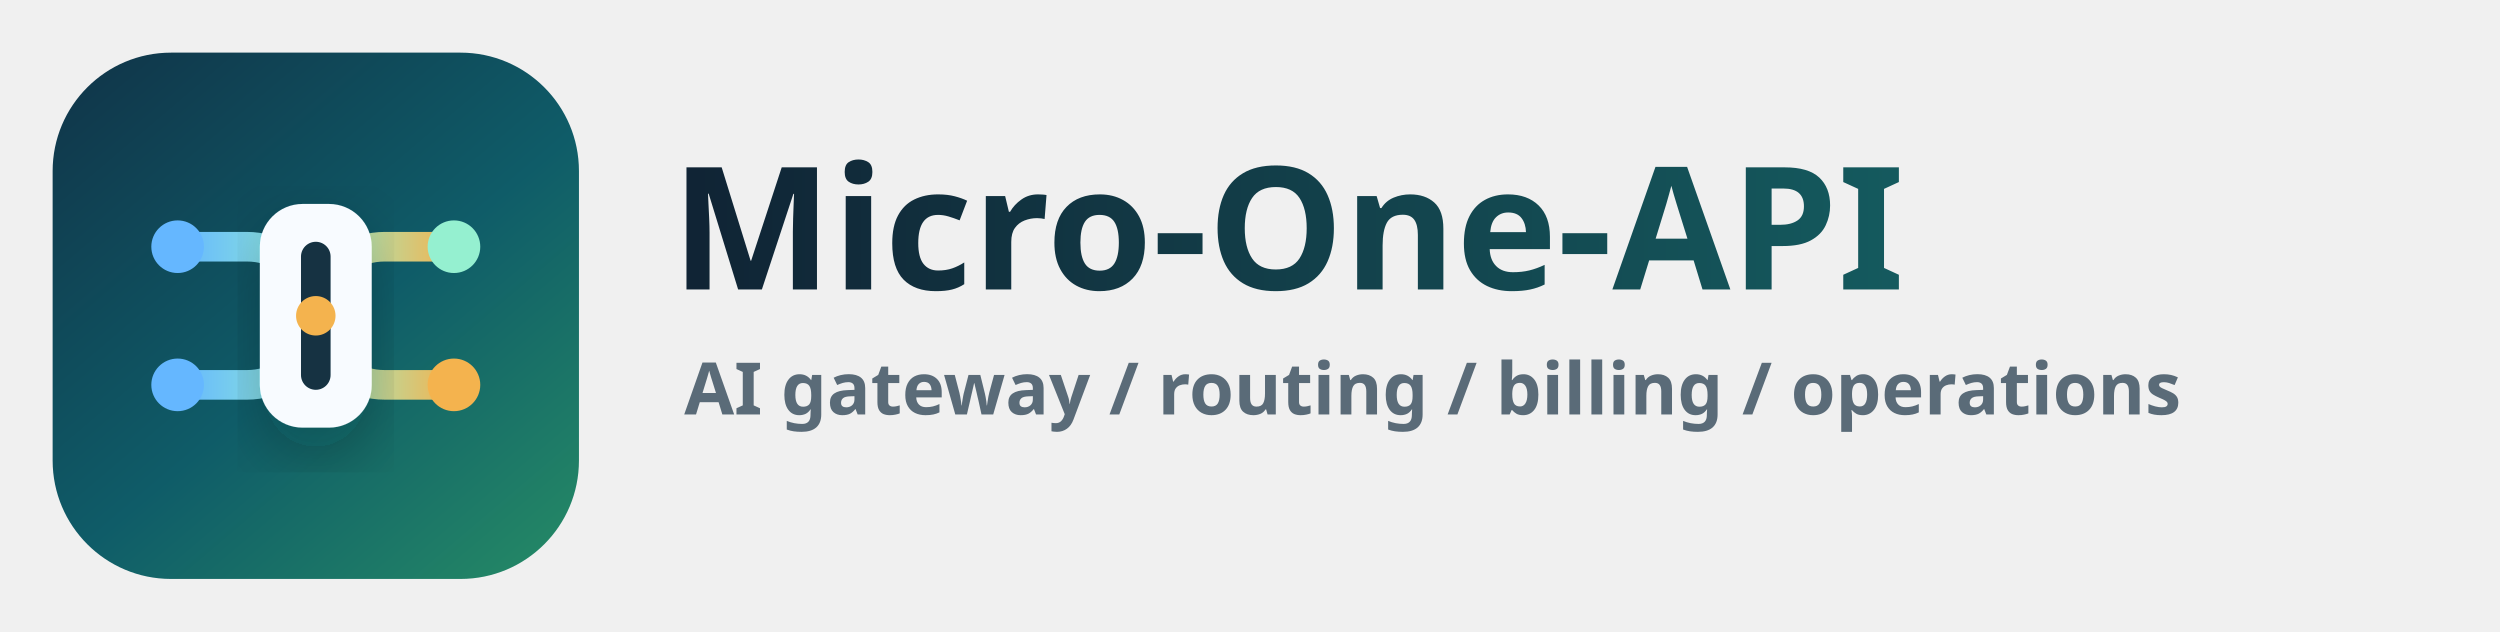
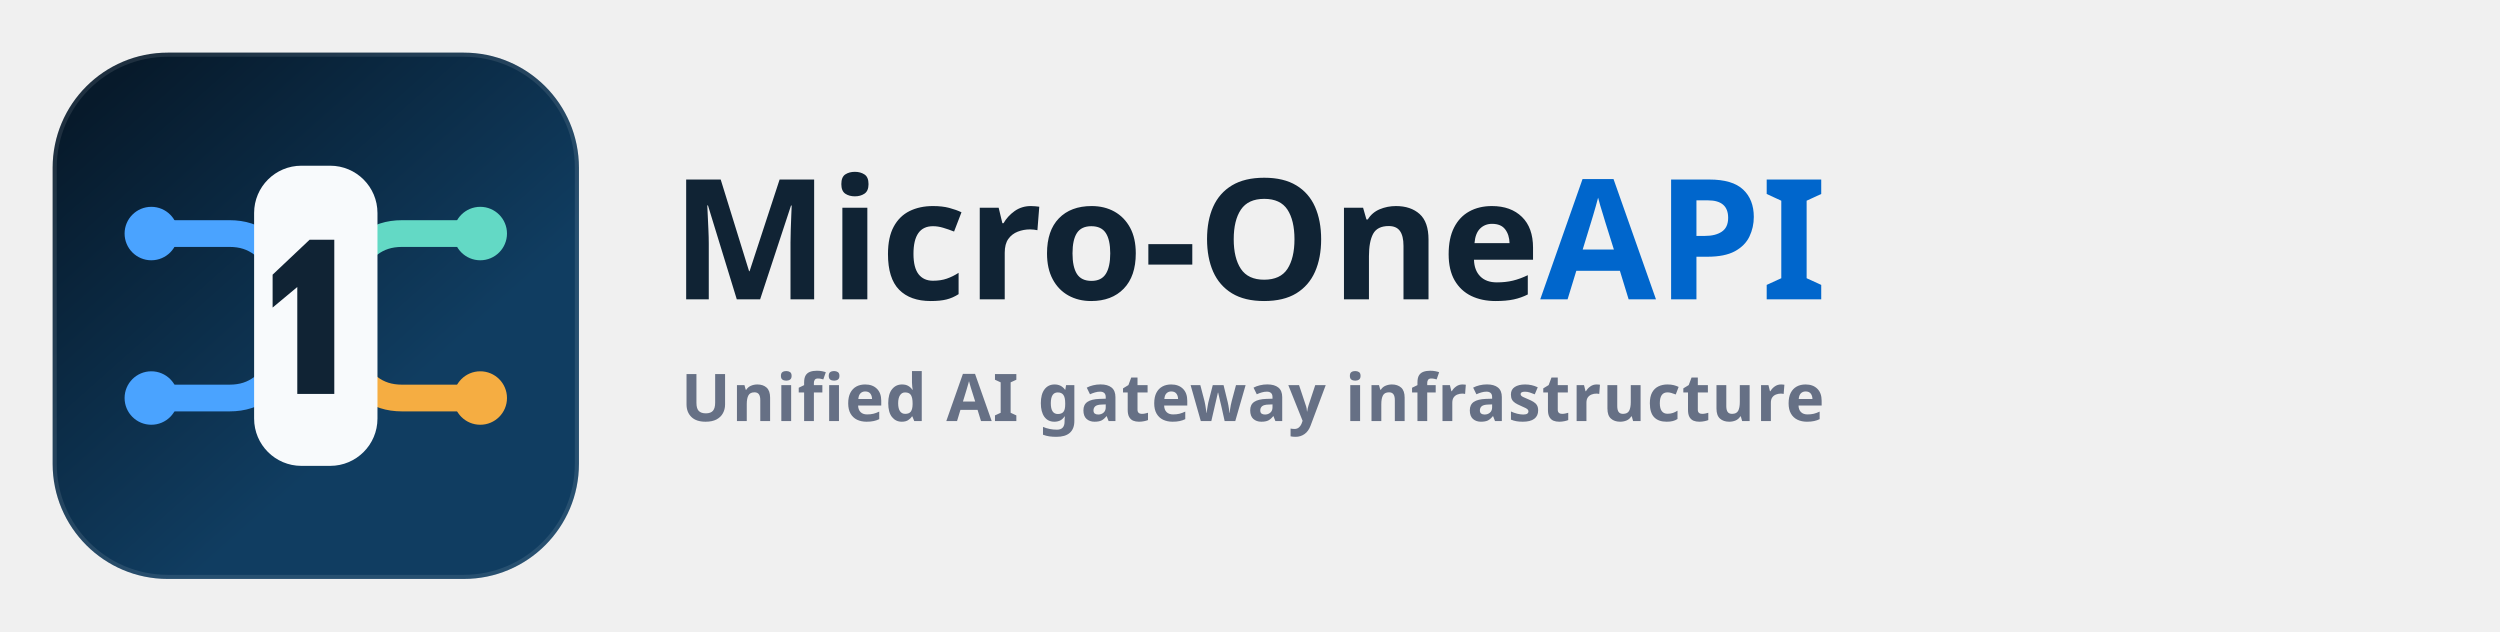
<svg xmlns="http://www.w3.org/2000/svg" width="760" height="192" viewBox="0 0 760 192" role="img" aria-labelledby="title desc">
  <defs>
-     <linearGradient id="bg" x1="28" y1="16" x2="164" y2="176" gradientUnits="userSpaceOnUse">
-       <stop stop-color="#10364a" />
-       <stop offset="0.54" stop-color="#0f5c68" />
-       <stop offset="1" stop-color="#248866" />
+     <linearGradient id="surface" x1="25" y1="19" x2="162" y2="173" gradientUnits="userSpaceOnUse">
+       <stop stop-color="#071a2b" />
+       <stop offset="1" stop-color="#103d61" />
    </linearGradient>
-     <linearGradient id="route" x1="54" y1="96" x2="138" y2="96" gradientUnits="userSpaceOnUse">
-       <stop stop-color="#65b7ff" />
-       <stop offset="0.52" stop-color="#95f0d0" />
-       <stop offset="1" stop-color="#f4b34e" />
-     </linearGradient>
-     <linearGradient id="word" x1="204" y1="70" x2="612" y2="70" gradientUnits="userSpaceOnUse">
-       <stop stop-color="#102334" />
-       <stop offset="1" stop-color="#155f62" />
-     </linearGradient>
-     <filter id="softShadow" x="-20%" y="-20%" width="140%" height="140%">
-       <feDropShadow dx="0" dy="8" stdDeviation="10" flood-color="#071721" flood-opacity="0.25" />
-     </filter>
    <style>
      @font-face {
        font-family: "Noto Sans SC Variable";
        src: url("fonts/noto-sans-sc-latin-wght-normal.woff2") format("woff2");
        font-style: normal;
        font-weight: 100 900;
        font-display: swap;
      }
-       .word { font-family: "Noto Sans SC Variable", sans-serif; font-weight: 750; }
-       .tag { font-family: "Noto Sans SC Variable", sans-serif; font-weight: 550; }
+       .word { font-family: "Noto Sans SC Variable", sans-serif; font-weight: 750; fill: #102334; }
+       .api { fill: #0066cc; }
+       .tag { font-family: "Noto Sans SC Variable", sans-serif; font-weight: 550; fill: #667085; letter-spacing: 0.35px; }
+       @media (prefers-color-scheme: dark) {
+         .word { fill: #f5f5f7; }
+         .api { fill: #409cff; }
+         .tag { fill: #a1a1aa; }
+       }
    </style>
  </defs>
-   <rect x="16" y="16" width="160" height="160" rx="36" fill="url(#bg)" />
-   <path d="M54 75H75C84 75 90 80 96 88L103 96L96 104C90 112 84 117 75 117H54" fill="none" stroke="url(#route)" stroke-width="9" stroke-linecap="round" stroke-linejoin="round" />
-   <path d="M138 75H117C108 75 102 80 96 88L89 96L96 104C102 112 108 117 117 117H138" fill="none" stroke="url(#route)" stroke-width="9" stroke-linecap="round" stroke-linejoin="round" />
-   <g filter="url(#softShadow)">
-     <rect x="79" y="62" width="34" height="68" rx="13" fill="#f8fbff" />
-     <path d="M96 78V114" stroke="#123242" stroke-width="9" stroke-linecap="round" />
+   <g transform="translate(16 16) scale(.625)">
+     <rect width="256" height="256" rx="56" fill="url(#surface)" />
+     <rect x="1" y="1" width="254" height="254" rx="55" fill="none" stroke="#ffffff" stroke-opacity="0.1" stroke-width="2" />
+     <path d="M48 88h38c13 0 20 7 28 19l10 15" fill="none" stroke="#4aa3ff" stroke-width="13" stroke-linecap="round" stroke-linejoin="round" />
+     <path d="M48 168h38c13 0 20-7 28-19l10-15" fill="none" stroke="#4aa3ff" stroke-width="13" stroke-linecap="round" stroke-linejoin="round" />
+     <path d="M132 122l10-15c8-12 15-19 28-19h38" fill="none" stroke="#63d9c5" stroke-width="13" stroke-linecap="round" stroke-linejoin="round" />
+     <path d="M132 134l10 15c8 12 15 19 28 19h38" fill="none" stroke="#f5ad42" stroke-width="13" stroke-linecap="round" stroke-linejoin="round" />
+     <circle cx="48" cy="88" r="13" fill="#4aa3ff" />
+     <circle cx="48" cy="168" r="13" fill="#4aa3ff" />
+     <circle cx="208" cy="88" r="13" fill="#63d9c5" />
+     <circle cx="208" cy="168" r="13" fill="#f5ad42" />
+     <rect x="98" y="55" width="60" height="146" rx="23" fill="#f8fafc" />
+     <path d="M107 108l18-17h12v75h-18v-52l-12 10z" fill="#102334" />
  </g>
-   <circle cx="54" cy="75" r="8" fill="#65b7ff" />
-   <circle cx="54" cy="117" r="8" fill="#65b7ff" />
-   <circle cx="138" cy="75" r="8" fill="#95f0d0" />
-   <circle cx="138" cy="117" r="8" fill="#f4b34e" />
-   <circle cx="96" cy="96" r="6" fill="#f4b34e" />
-   <text x="204" y="88" class="word" font-size="52" fill="url(#word)">Micro-One-API</text>
-   <text x="208" y="126" class="tag" font-size="22" fill="#5a6b78">AI gateway / routing / billing / operations</text>
+   <text x="204" y="91" class="word" font-size="51">Micro-One<tspan class="api"> API</tspan>
+   </text>
+   <text x="207" y="128" class="tag" font-size="20">Unified AI gateway infrastructure</text>
</svg>
